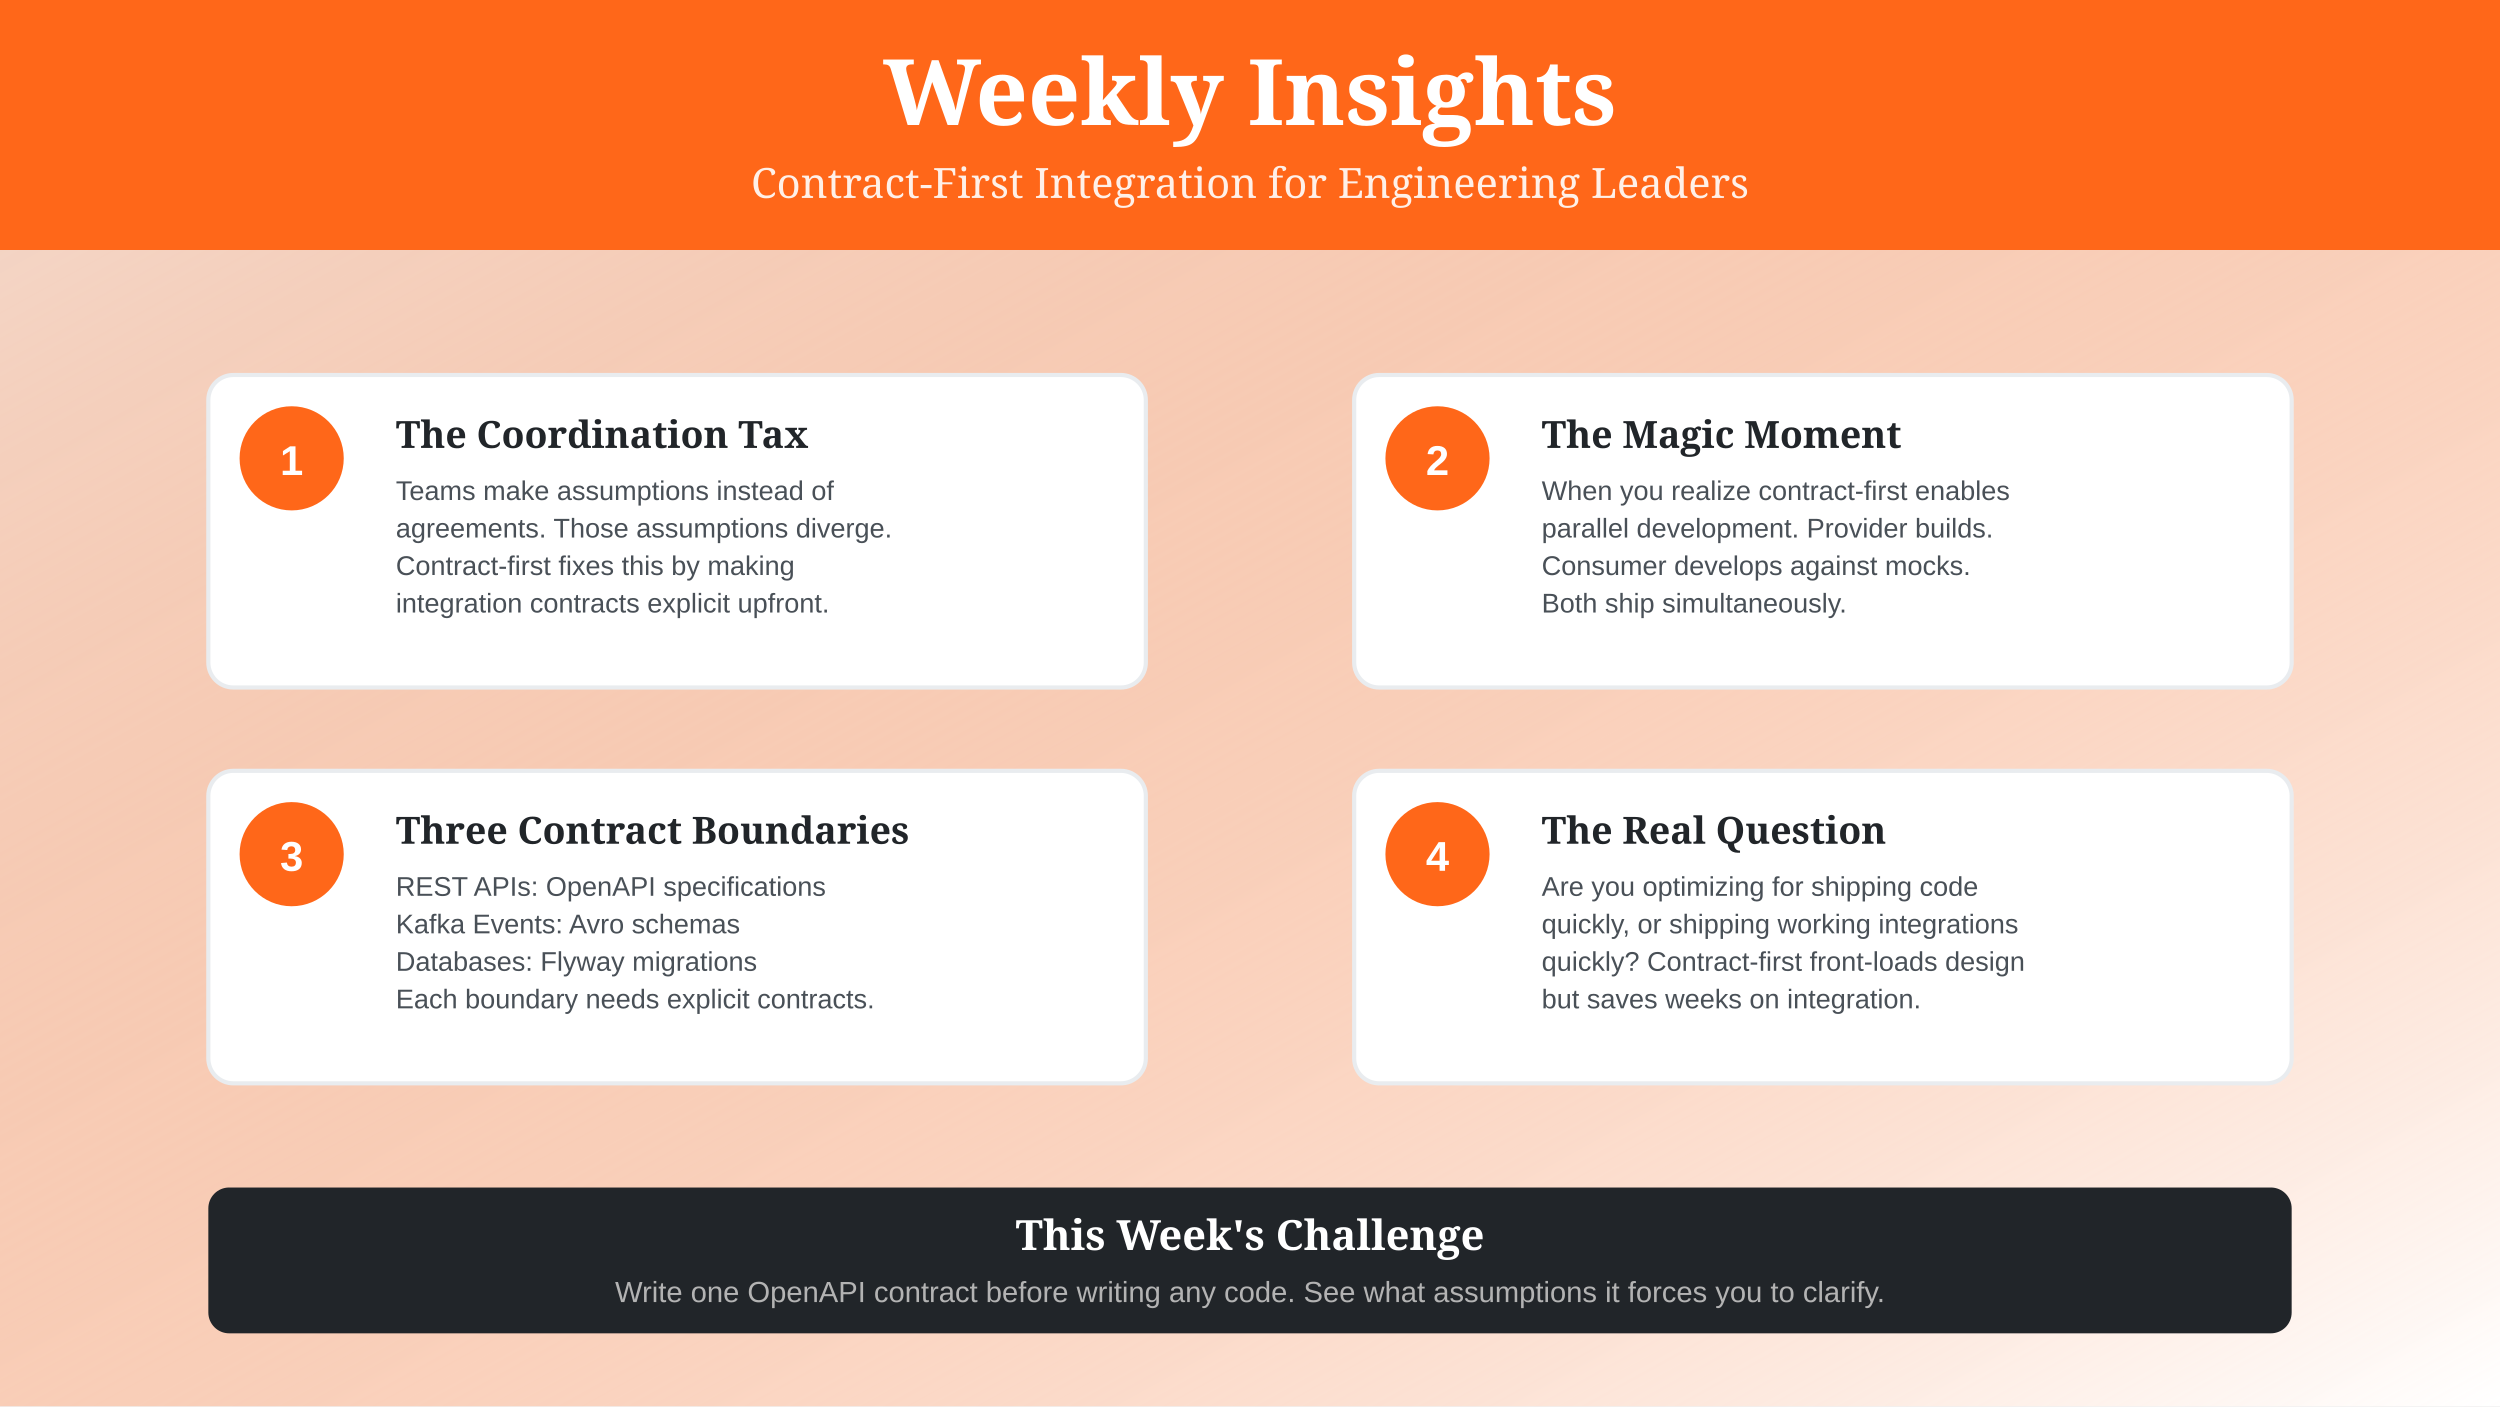
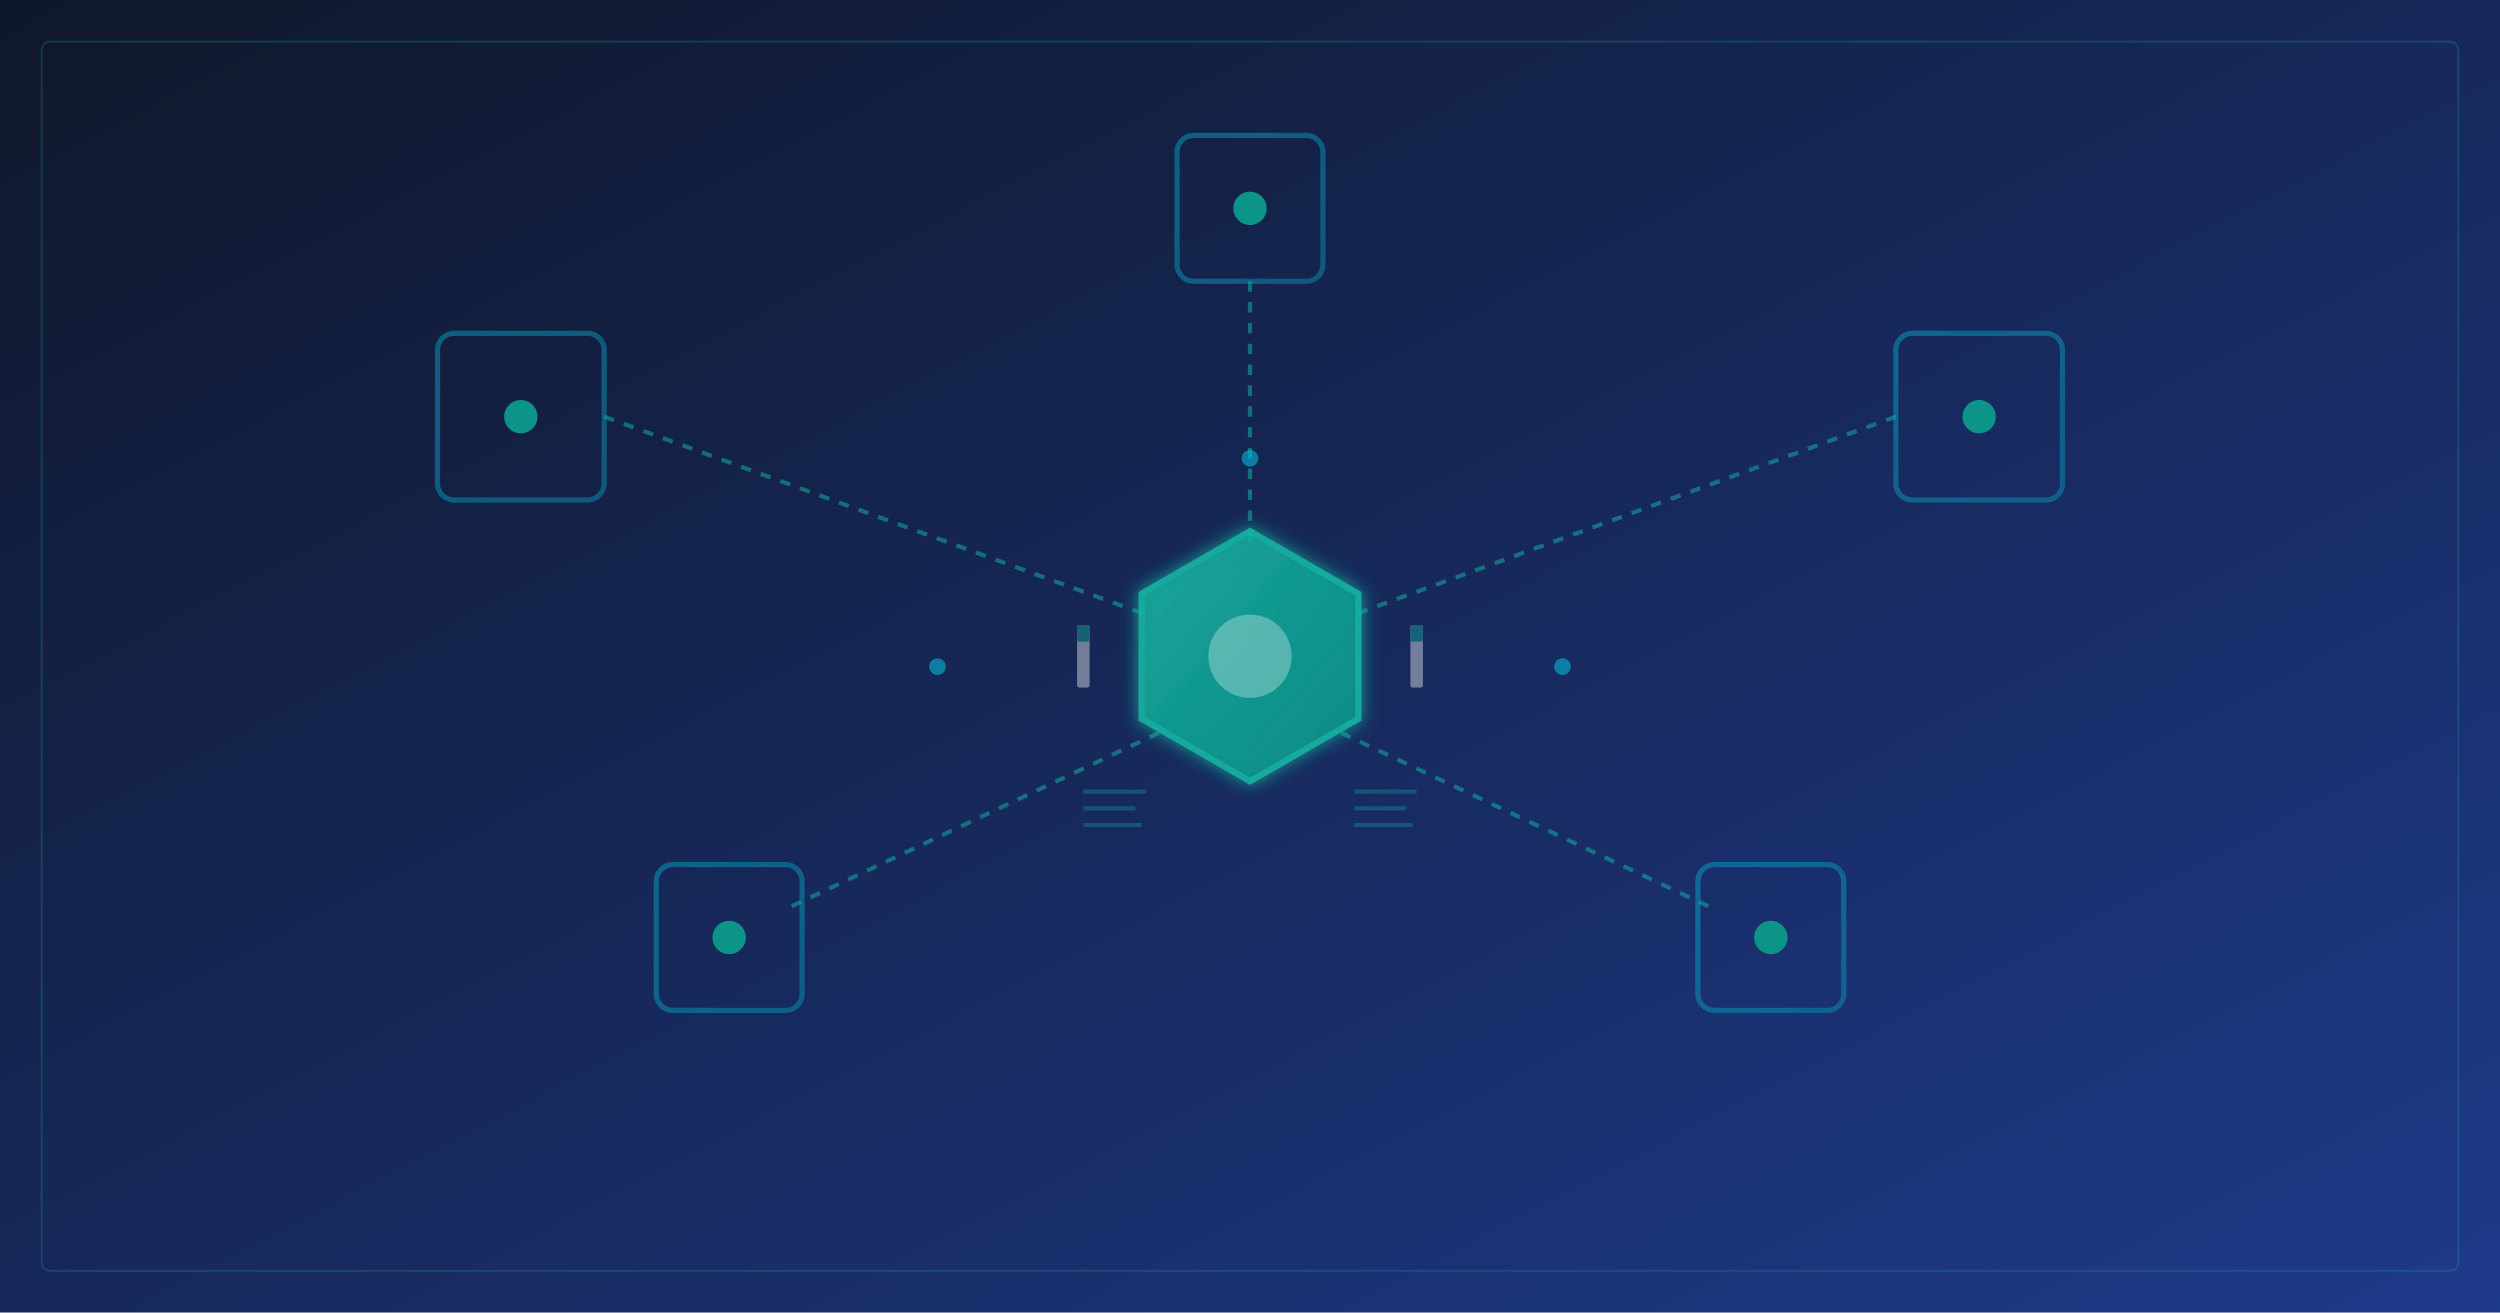
- <svg xmlns="http://www.w3.org/2000/svg" width="1200" height="675">
+ <svg xmlns="http://www.w3.org/2000/svg" width="1200" height="630" viewBox="0 0 1200 630">
  <defs>
-     <linearGradient id="substackBg" x1="0%" y1="0%" x2="100%" y2="100%">
-       <stop offset="0%" style="stop-color:#ff6719;stop-opacity:0.15" />
-       <stop offset="100%" style="stop-color:#ffffff;stop-opacity:1" />
+     <linearGradient id="bgGradient" x1="0%" y1="0%" x2="100%" y2="100%">
+       <stop offset="0%" style="stop-color:#0f172a;stop-opacity:1" />
+       <stop offset="100%" style="stop-color:#1e3a8a;stop-opacity:1" />
    </linearGradient>
+     <linearGradient id="accentGradient1" x1="0%" y1="0%" x2="100%" y2="100%">
+       <stop offset="0%" style="stop-color:#14b8a6;stop-opacity:0.8" />
+       <stop offset="100%" style="stop-color:#0d9488;stop-opacity:0.9" />
+     </linearGradient>
+     <linearGradient id="accentGradient2" x1="0%" y1="0%" x2="100%" y2="100%">
+       <stop offset="0%" style="stop-color:#06b6d4;stop-opacity:0.6" />
+       <stop offset="100%" style="stop-color:#0891b2;stop-opacity:0.7" />
+     </linearGradient>
+     <filter id="glow">
+       <feGaussianBlur stdDeviation="4" result="coloredBlur" />
+       <feMerge>
+         <feMergeNode in="coloredBlur" />
+         <feMergeNode in="SourceGraphic" />
+       </feMerge>
+     </filter>
  </defs>
-   <rect width="1200" height="675" fill="url(#substackBg)" />
-   <rect x="0" y="0" width="1200" height="120" fill="#ff6719" />
-   <text x="600" y="60" text-anchor="middle" font-family="Georgia, serif" font-size="44" font-weight="bold" fill="#ffffff">Weekly Insights</text>
-   <text x="600" y="95" text-anchor="middle" font-family="Georgia, serif" font-size="20" fill="#ffffff" opacity="0.9">Contract-First Integration for Engineering Leaders</text>
-   <g>
-     <g transform="translate(100, 180)">
-       <rect x="0" y="0" width="450" height="150" rx="12" fill="#ffffff" stroke="#e9ecef" stroke-width="2" />
-       <circle cx="40" cy="40" r="25" fill="#ff6719" />
-       <text x="40" y="48" text-anchor="middle" font-family="Arial, sans-serif" font-size="20" font-weight="bold" fill="#ffffff">1</text>
-       <text x="90" y="35" font-family="Georgia, serif" font-size="18" font-weight="bold" fill="#212529">The Coordination Tax</text>
-       <text x="90" y="60" font-family="Arial, sans-serif" font-size="13" fill="#495057">Teams make assumptions instead of</text>
-       <text x="90" y="78" font-family="Arial, sans-serif" font-size="13" fill="#495057">agreements. Those assumptions diverge.</text>
-       <text x="90" y="96" font-family="Arial, sans-serif" font-size="13" fill="#495057">Contract-first fixes this by making</text>
-       <text x="90" y="114" font-family="Arial, sans-serif" font-size="13" fill="#495057">integration contracts explicit upfront.</text>
-     </g>
-     <g transform="translate(650, 180)">
-       <rect x="0" y="0" width="450" height="150" rx="12" fill="#ffffff" stroke="#e9ecef" stroke-width="2" />
-       <circle cx="40" cy="40" r="25" fill="#ff6719" />
-       <text x="40" y="48" text-anchor="middle" font-family="Arial, sans-serif" font-size="20" font-weight="bold" fill="#ffffff">2</text>
-       <text x="90" y="35" font-family="Georgia, serif" font-size="18" font-weight="bold" fill="#212529">The Magic Moment</text>
-       <text x="90" y="60" font-family="Arial, sans-serif" font-size="13" fill="#495057">When you realize contract-first enables</text>
-       <text x="90" y="78" font-family="Arial, sans-serif" font-size="13" fill="#495057">parallel development. Provider builds.</text>
-       <text x="90" y="96" font-family="Arial, sans-serif" font-size="13" fill="#495057">Consumer develops against mocks.</text>
-       <text x="90" y="114" font-family="Arial, sans-serif" font-size="13" fill="#495057">Both ship simultaneously.</text>
-     </g>
-     <g transform="translate(100, 370)">
-       <rect x="0" y="0" width="450" height="150" rx="12" fill="#ffffff" stroke="#e9ecef" stroke-width="2" />
-       <circle cx="40" cy="40" r="25" fill="#ff6719" />
-       <text x="40" y="48" text-anchor="middle" font-family="Arial, sans-serif" font-size="20" font-weight="bold" fill="#ffffff">3</text>
-       <text x="90" y="35" font-family="Georgia, serif" font-size="18" font-weight="bold" fill="#212529">Three Contract Boundaries</text>
-       <text x="90" y="60" font-family="Arial, sans-serif" font-size="13" fill="#495057">REST APIs: OpenAPI specifications</text>
-       <text x="90" y="78" font-family="Arial, sans-serif" font-size="13" fill="#495057">Kafka Events: Avro schemas</text>
-       <text x="90" y="96" font-family="Arial, sans-serif" font-size="13" fill="#495057">Databases: Flyway migrations</text>
-       <text x="90" y="114" font-family="Arial, sans-serif" font-size="13" fill="#495057">Each boundary needs explicit contracts.</text>
-     </g>
-     <g transform="translate(650, 370)">
-       <rect x="0" y="0" width="450" height="150" rx="12" fill="#ffffff" stroke="#e9ecef" stroke-width="2" />
-       <circle cx="40" cy="40" r="25" fill="#ff6719" />
-       <text x="40" y="48" text-anchor="middle" font-family="Arial, sans-serif" font-size="20" font-weight="bold" fill="#ffffff">4</text>
-       <text x="90" y="35" font-family="Georgia, serif" font-size="18" font-weight="bold" fill="#212529">The Real Question</text>
-       <text x="90" y="60" font-family="Arial, sans-serif" font-size="13" fill="#495057">Are you optimizing for shipping code</text>
-       <text x="90" y="78" font-family="Arial, sans-serif" font-size="13" fill="#495057">quickly, or shipping working integrations</text>
-       <text x="90" y="96" font-family="Arial, sans-serif" font-size="13" fill="#495057">quickly? Contract-first front-loads design</text>
-       <text x="90" y="114" font-family="Arial, sans-serif" font-size="13" fill="#495057">but saves weeks on integration.</text>
-     </g>
+   <rect width="1200" height="630" fill="url(#bgGradient)" />
+   <g transform="translate(600, 315)">
+     <polygon points="0,-60 52,-30 52,30 0,60 -52,30 -52,-30" fill="url(#accentGradient1)" stroke="#14b8a6" stroke-width="3" filter="url(#glow)" opacity="0.9" />
+     <circle cx="0" cy="0" r="20" fill="#ffffff" opacity="0.3" />
  </g>
-   <rect x="100" y="570" width="1000" height="70" rx="10" fill="#212529" />
-   <text x="600" y="600" text-anchor="middle" font-family="Georgia, serif" font-size="20" font-weight="bold" fill="#ffffff">This Week's Challenge</text>
-   <text x="600" y="625" text-anchor="middle" font-family="Arial, sans-serif" font-size="14" fill="#b3b3b3">Write one OpenAPI contract before writing any code. See what assumptions it forces you to clarify.</text>
+   <g transform="translate(250, 200)">
+     <rect x="-40" y="-40" width="80" height="80" fill="none" stroke="url(#accentGradient2)" stroke-width="2.5" rx="8" opacity="0.7" />
+     <circle cx="0" cy="0" r="8" fill="#0d9488" />
+   </g>
+   <line x1="290" y1="200" x2="550" y2="295" stroke="#14b8a6" stroke-width="2" stroke-dasharray="5,5" opacity="0.5" />
+   <g transform="translate(950, 200)">
+     <rect x="-40" y="-40" width="80" height="80" fill="none" stroke="url(#accentGradient2)" stroke-width="2.5" rx="8" opacity="0.7" />
+     <circle cx="0" cy="0" r="8" fill="#0d9488" />
+   </g>
+   <line x1="910" y1="200" x2="650" y2="295" stroke="#14b8a6" stroke-width="2" stroke-dasharray="5,5" opacity="0.5" />
+   <g transform="translate(350, 450)">
+     <rect x="-35" y="-35" width="70" height="70" fill="none" stroke="url(#accentGradient2)" stroke-width="2.5" rx="8" opacity="0.7" />
+     <circle cx="0" cy="0" r="8" fill="#0d9488" />
+   </g>
+   <line x1="380" y1="435" x2="560" y2="350" stroke="#14b8a6" stroke-width="2" stroke-dasharray="5,5" opacity="0.5" />
+   <g transform="translate(850, 450)">
+     <rect x="-35" y="-35" width="70" height="70" fill="none" stroke="url(#accentGradient2)" stroke-width="2.5" rx="8" opacity="0.7" />
+     <circle cx="0" cy="0" r="8" fill="#0d9488" />
+   </g>
+   <line x1="820" y1="435" x2="640" y2="350" stroke="#14b8a6" stroke-width="2" stroke-dasharray="5,5" opacity="0.5" />
+   <g transform="translate(600, 100)">
+     <rect x="-35" y="-35" width="70" height="70" fill="none" stroke="url(#accentGradient2)" stroke-width="2.5" rx="8" opacity="0.7" />
+     <circle cx="0" cy="0" r="8" fill="#0d9488" />
+   </g>
+   <line x1="600" y1="135" x2="600" y2="260" stroke="#14b8a6" stroke-width="2" stroke-dasharray="5,5" opacity="0.5" />
+   <circle cx="450" cy="320" r="4" fill="#06b6d4" opacity="0.6">
+     <animate attributeName="opacity" values="0.6;1;0.6" dur="3s" repeatCount="indefinite" />
+   </circle>
+   <circle cx="750" cy="320" r="4" fill="#06b6d4" opacity="0.6">
+     <animate attributeName="opacity" values="0.6;1;0.6" dur="3s" begin="1s" repeatCount="indefinite" />
+   </circle>
+   <circle cx="600" cy="220" r="4" fill="#06b6d4" opacity="0.6">
+     <animate attributeName="opacity" values="0.6;1;0.6" dur="3s" begin="2s" repeatCount="indefinite" />
+   </circle>
+   <g transform="translate(520, 315)" opacity="0.4">
+     <rect x="-3" y="-15" width="6" height="30" fill="#ffffff" rx="1" />
+     <rect x="-3" y="-15" width="6" height="8" fill="#14b8a6" rx="1" />
+   </g>
+   <g transform="translate(680, 315)" opacity="0.4">
+     <rect x="-3" y="-15" width="6" height="30" fill="#ffffff" rx="1" />
+     <rect x="-3" y="-15" width="6" height="8" fill="#14b8a6" rx="1" />
+   </g>
+   <g transform="translate(520, 380)" opacity="0.3">
+     <line x1="0" y1="0" x2="30" y2="0" stroke="#14b8a6" stroke-width="2" />
+     <line x1="0" y1="8" x2="25" y2="8" stroke="#14b8a6" stroke-width="2" />
+     <line x1="0" y1="16" x2="28" y2="16" stroke="#14b8a6" stroke-width="2" />
+   </g>
+   <g transform="translate(650, 380)" opacity="0.3">
+     <line x1="0" y1="0" x2="30" y2="0" stroke="#14b8a6" stroke-width="2" />
+     <line x1="0" y1="8" x2="25" y2="8" stroke="#14b8a6" stroke-width="2" />
+     <line x1="0" y1="16" x2="28" y2="16" stroke="#14b8a6" stroke-width="2" />
+   </g>
+   <rect x="20" y="20" width="1160" height="590" fill="none" stroke="#14b8a6" stroke-width="1" rx="4" opacity="0.2" />
</svg>
